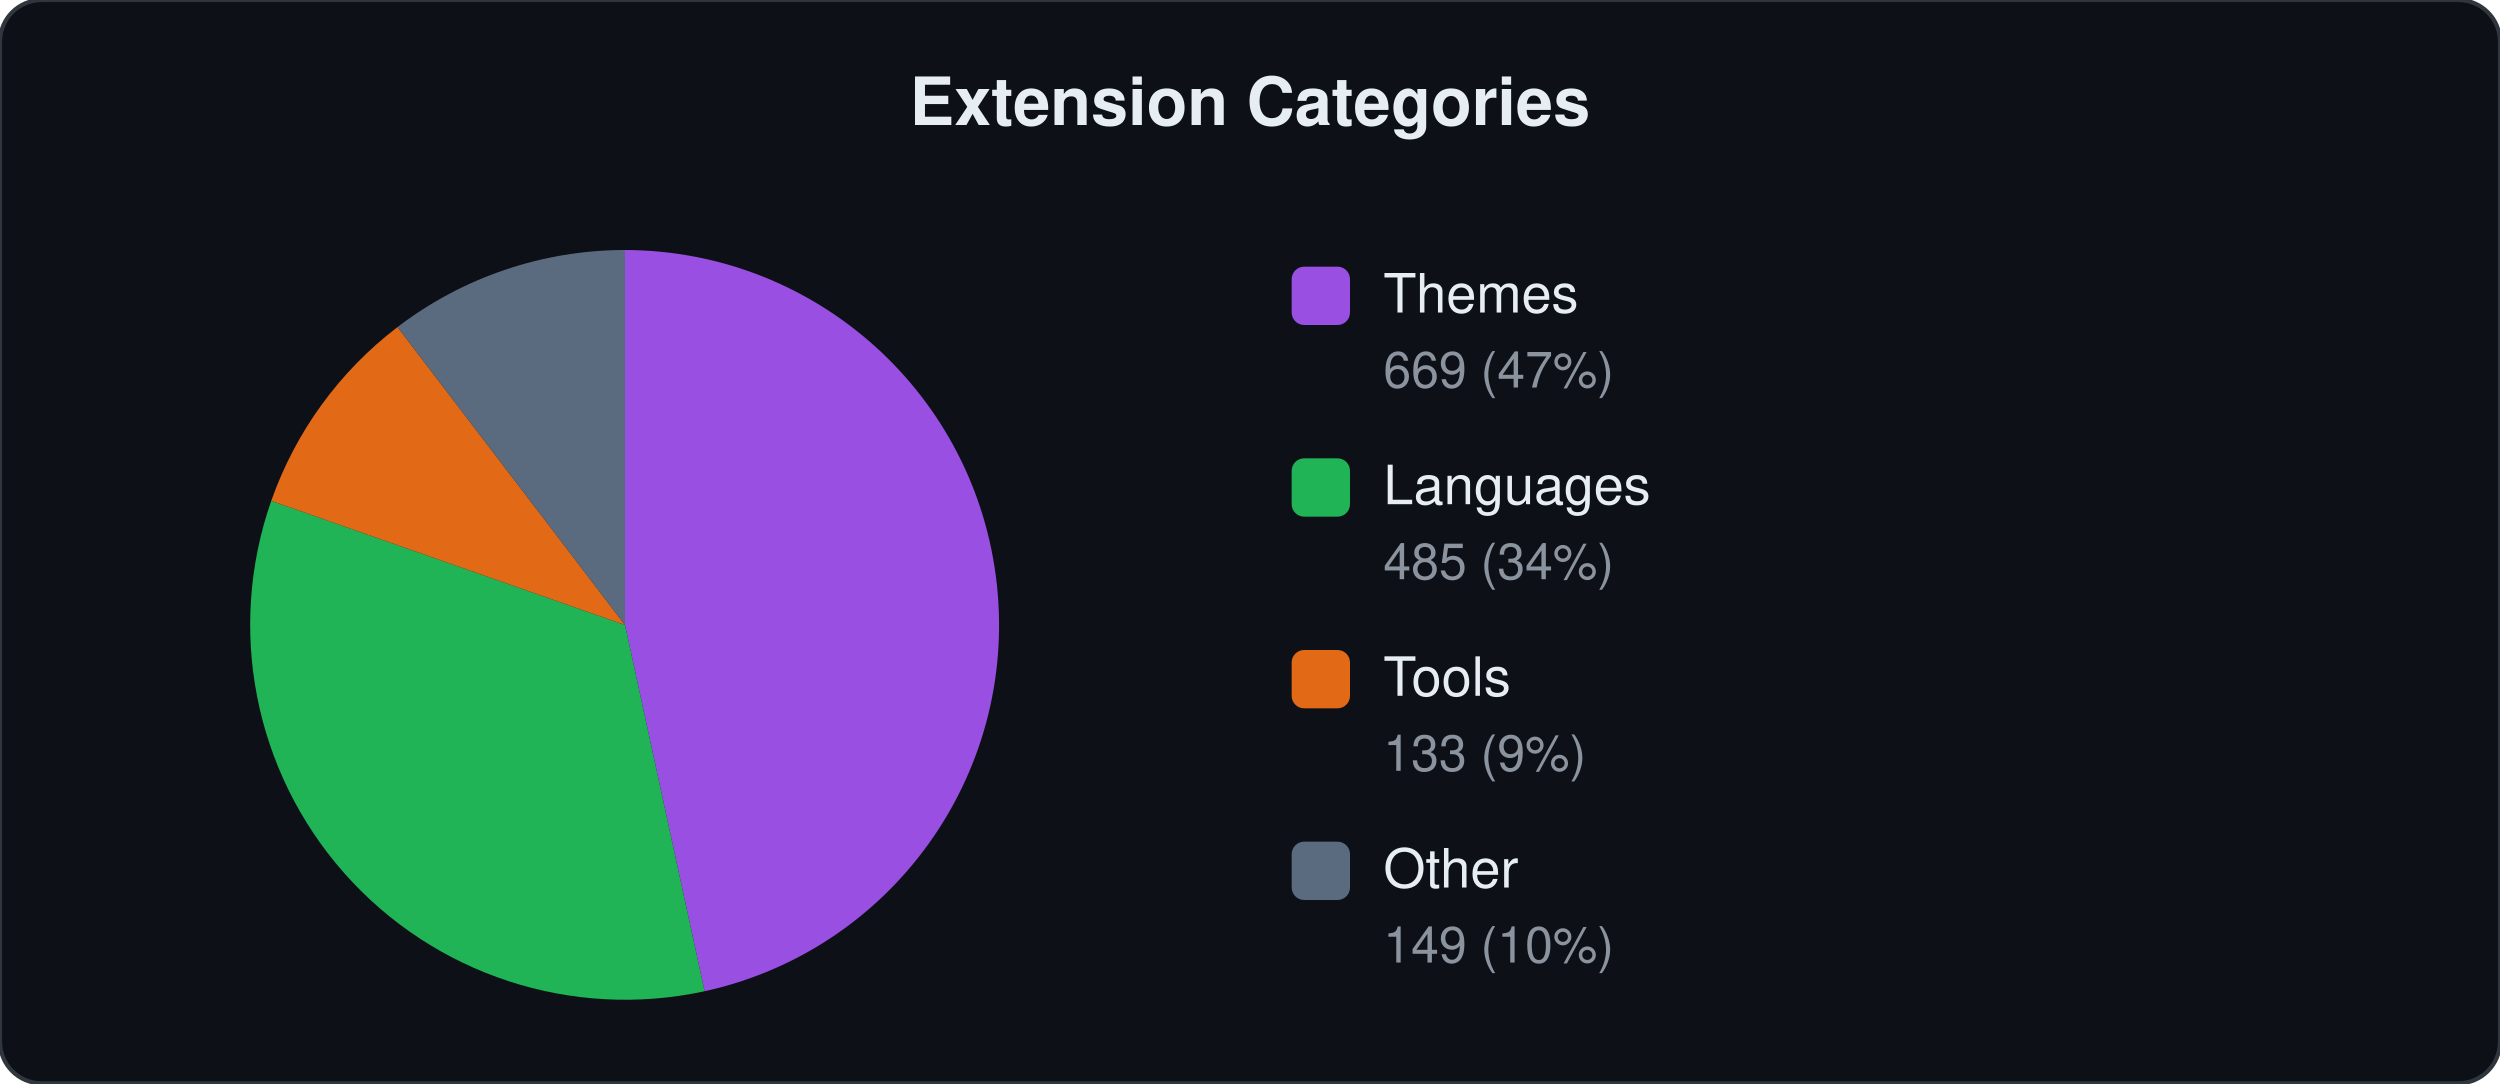
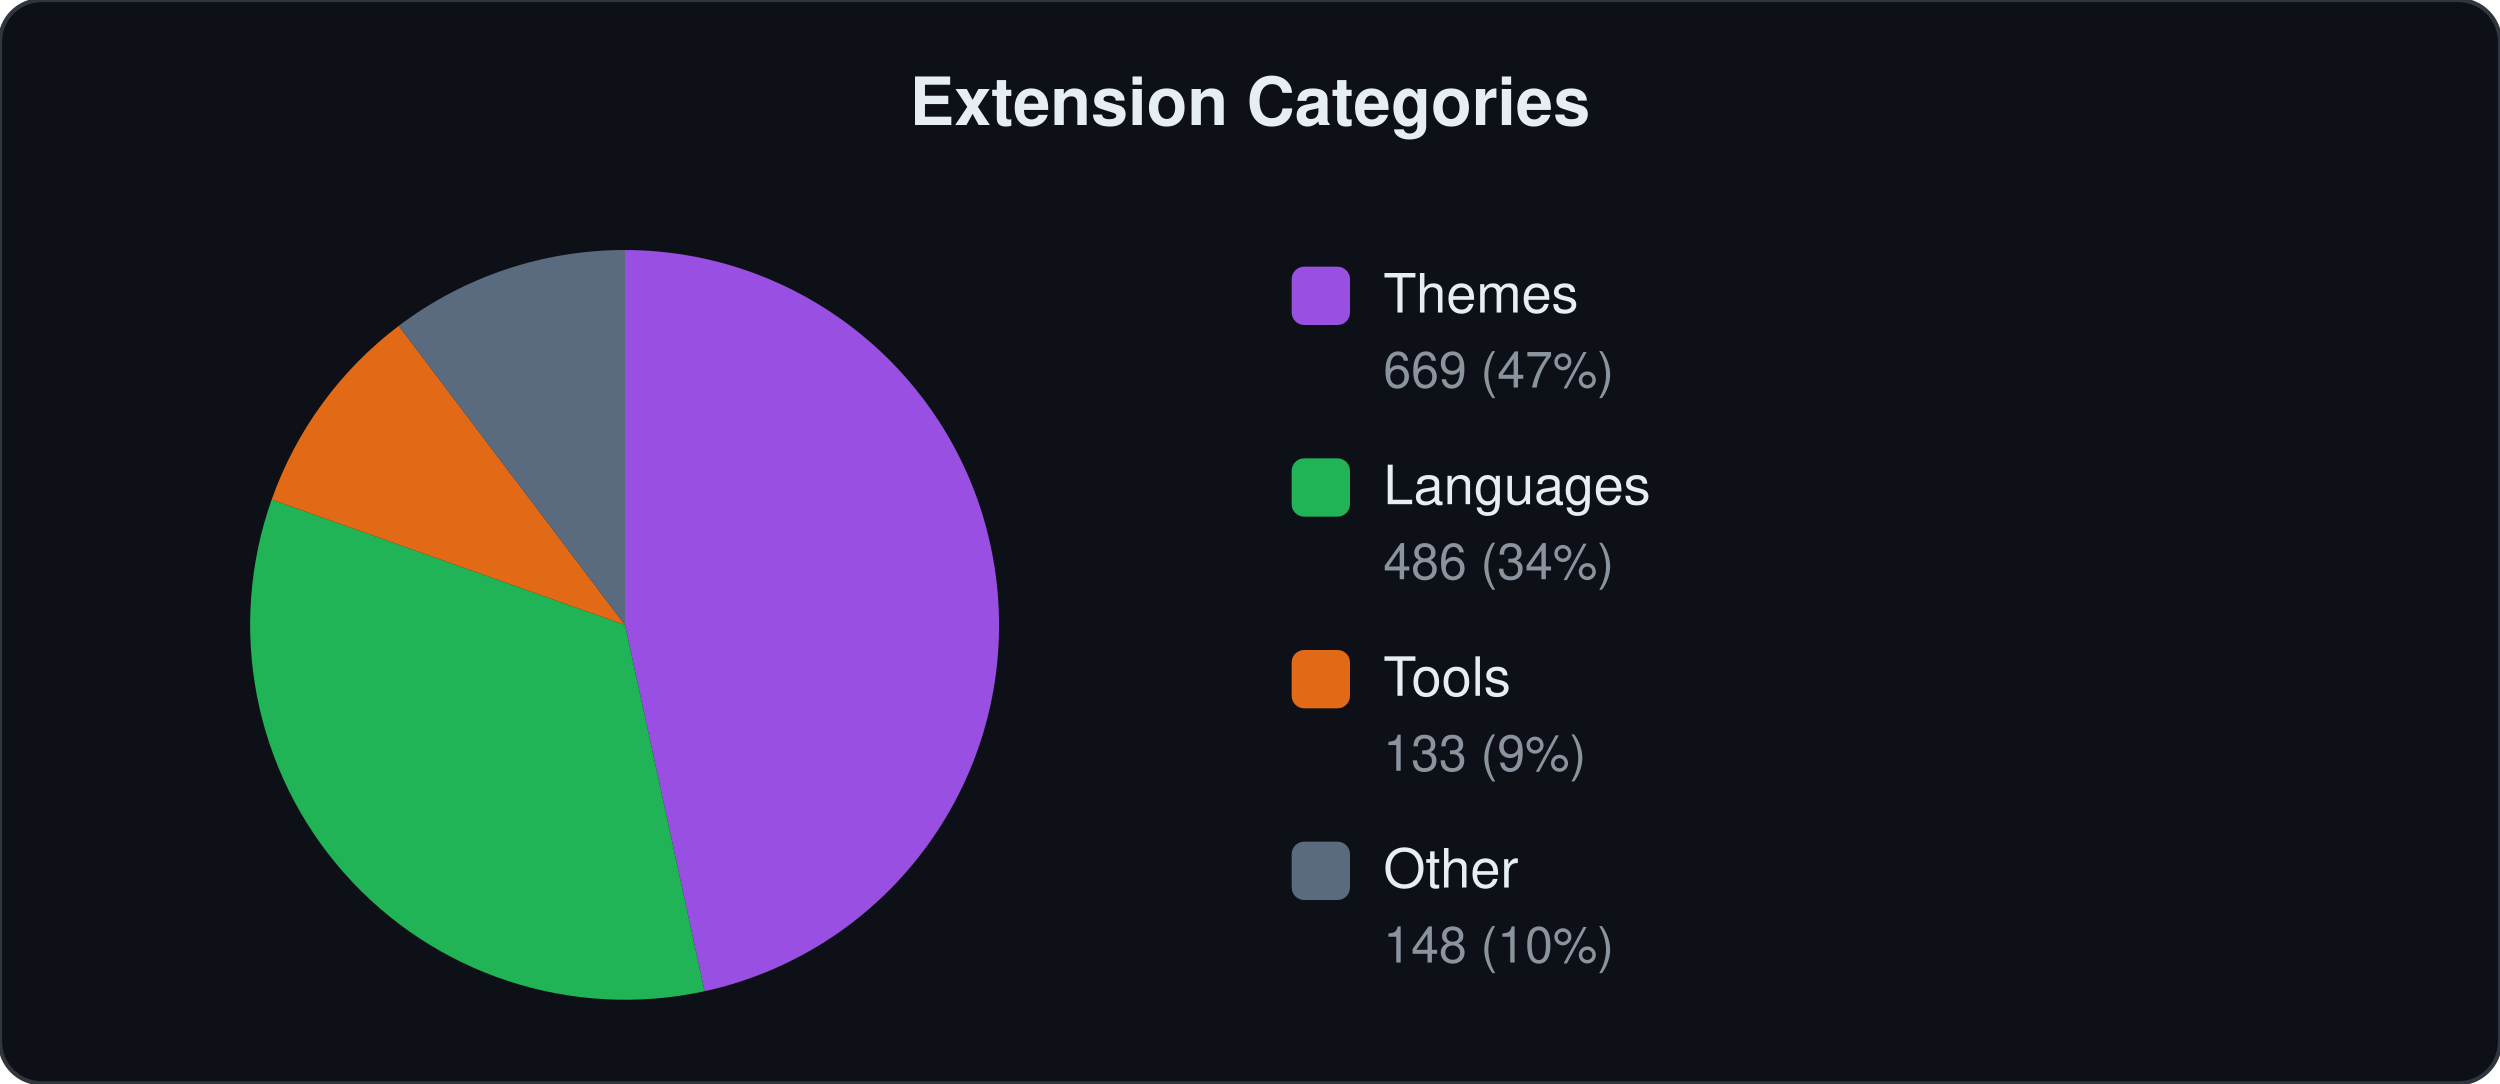
<svg xmlns="http://www.w3.org/2000/svg" viewBox="0 0 600 260" width="600" height="260">
  <style>text{font-family:-apple-system,BlinkMacSystemFont,"Segoe UI",Helvetica,Arial,sans-serif;fill:#e6edf3}.label{font-size:13px}.count{font-size:12px;fill:#8b949e}.title{font-size:16px;font-weight:600}</style>
  <rect width="600" height="260" rx="10" fill="#0d1117" stroke="#30363d" stroke-width="1" />
  <text x="300" y="30" text-anchor="middle" class="title">Extension Categories</text>
  <path d="M150.0,150.0 L150.0,60.0 A90,90 0 0,1 169.1,237.9 Z" fill="#a855f7" opacity="0.9" />
-   <path d="M150.0,150.0 L169.1,237.9 A90,90 0 0,1 65.1,120.2 Z" fill="#22c55e" opacity="0.9" />
-   <path d="M150.0,150.0 L65.1,120.2 A90,90 0 0,1 95.4,78.5 Z" fill="#f97316" opacity="0.9" />
-   <path d="M150.0,150.0 L95.4,78.5 A90,90 0 0,1 150.0,60.0 Z" fill="#64748b" opacity="0.9" />
+   <path d="M150.0,150.0 L169.1,237.9 A90,90 0 0,1 65.2,119.9 Z" fill="#22c55e" opacity="0.9" />
+   <path d="M150.0,150.0 L65.2,119.9 A90,90 0 0,1 95.7,78.2 Z" fill="#f97316" opacity="0.9" />
+   <path d="M150.0,150.0 L95.7,78.2 A90,90 0 0,1 150.0,60.0 Z" fill="#64748b" opacity="0.9" />
  <rect x="310" y="64" width="14" height="14" rx="3" fill="#a855f7" opacity="0.9" />
  <text x="332" y="75" class="label">Themes</text>
  <text x="332" y="93" class="count">669 (47%)</text>
  <rect x="310" y="110" width="14" height="14" rx="3" fill="#22c55e" opacity="0.9" />
  <text x="332" y="121" class="label">Languages</text>
-   <text x="332" y="139" class="count">485 (34%)</text>
+   <text x="332" y="139" class="count">486 (34%)</text>
  <rect x="310" y="156" width="14" height="14" rx="3" fill="#f97316" opacity="0.9" />
  <text x="332" y="167" class="label">Tools</text>
  <text x="332" y="185" class="count">133 (9%)</text>
  <rect x="310" y="202" width="14" height="14" rx="3" fill="#64748b" opacity="0.9" />
  <text x="332" y="213" class="label">Other</text>
-   <text x="332" y="231" class="count">149 (10%)</text>
+   <text x="332" y="231" class="count">148 (10%)</text>
</svg>
